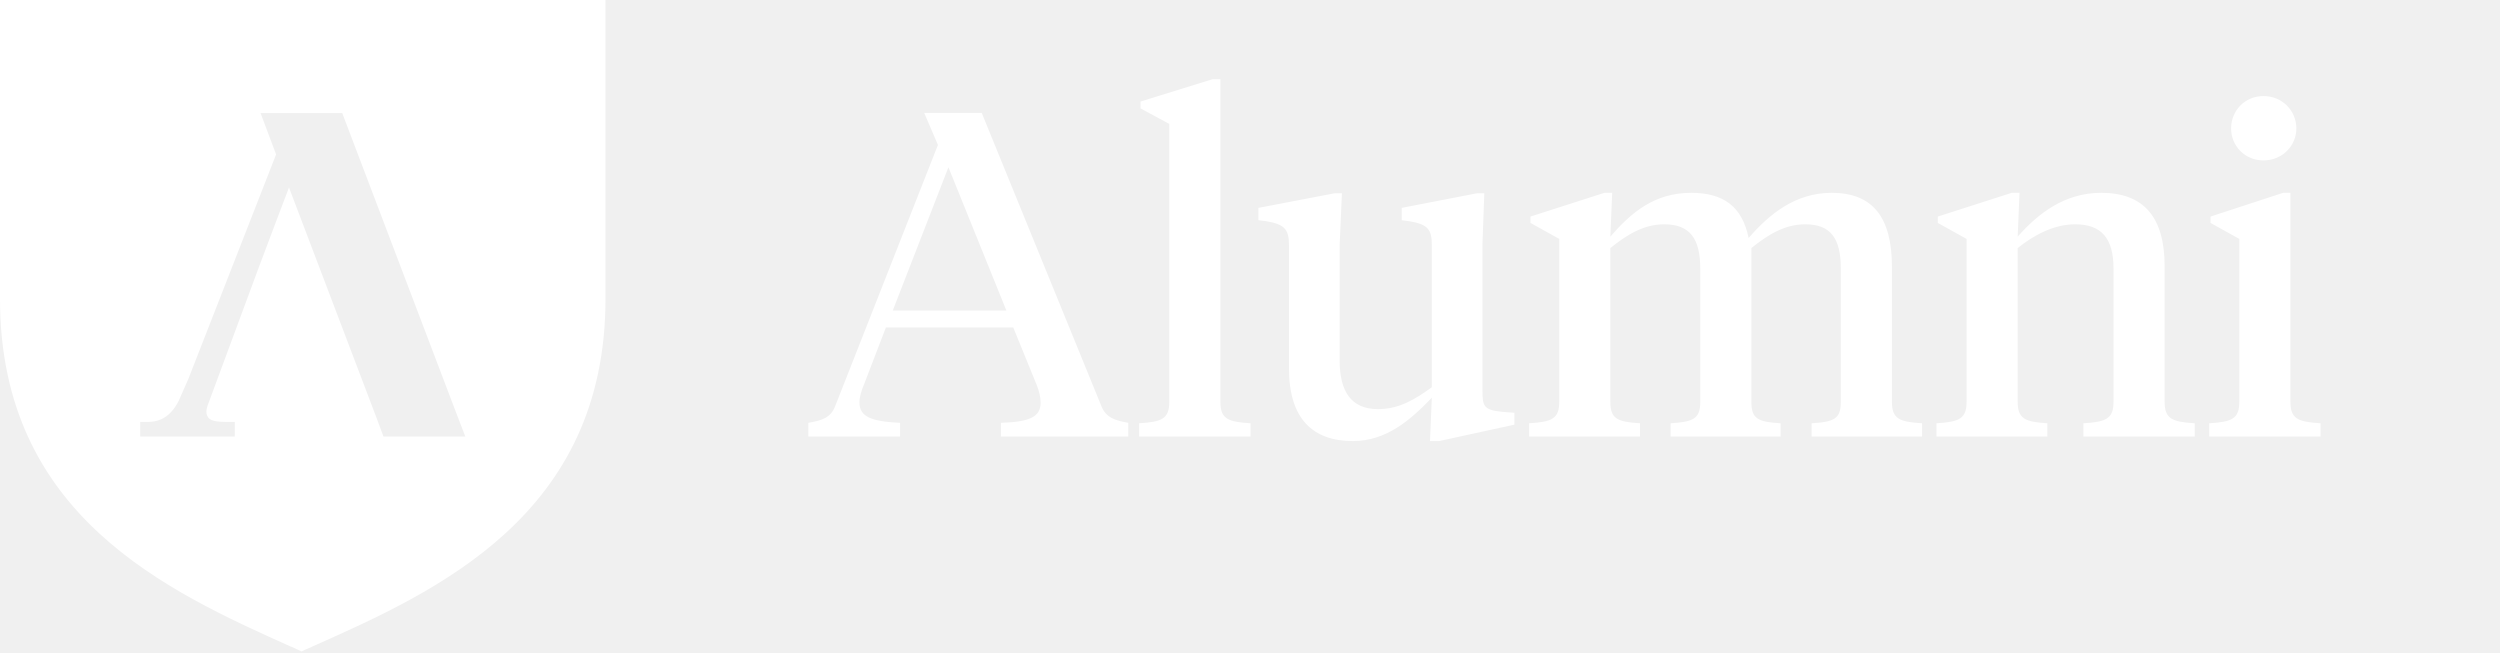
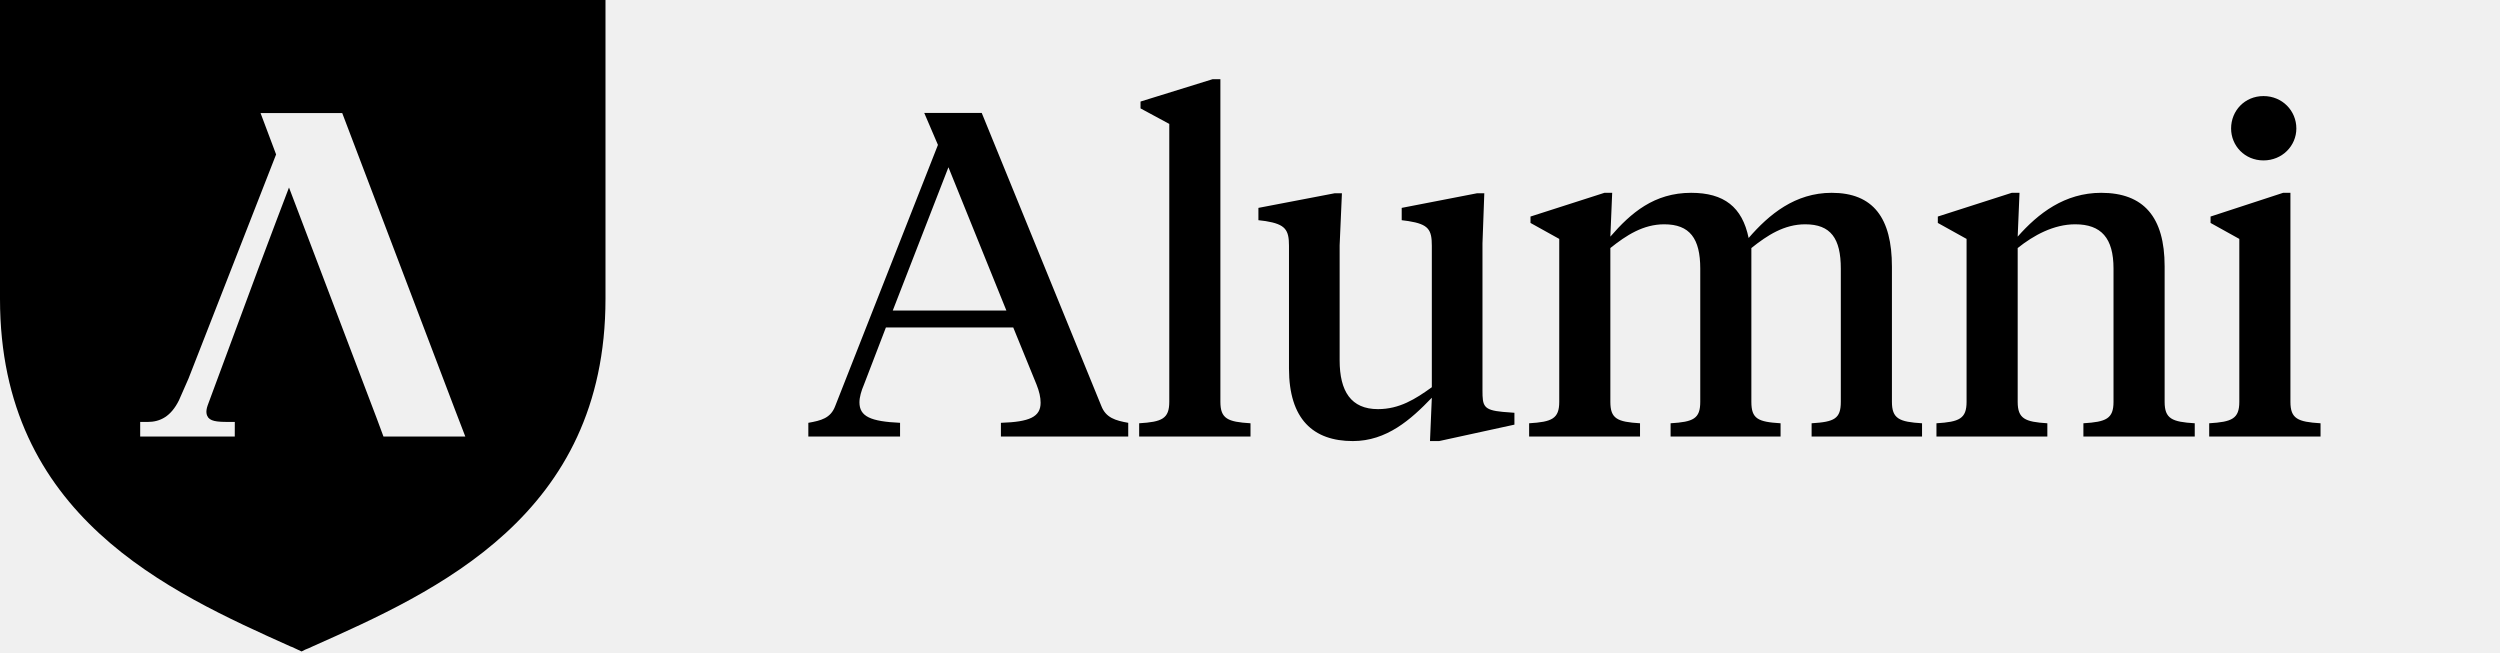
<svg xmlns="http://www.w3.org/2000/svg" width="1008" height="263" viewBox="0 0 1008 263" fill="none">
  <g clip-path="url(#clip0)">
-     <path fill-rule="evenodd" clip-rule="evenodd" d="M154.611 176.01L151.991 168.933L116.523 75.6C114.391 81.067 109.457 94.267 104.124 108.4L83.724 163.467C82.791 166.133 83.323 167.467 83.99 168.4C85.457 170.133 88.672 170.135 93.738 170.135H94.672L94.657 176H56.523L56.523 170.135H59.456C64.656 170.135 68.924 167.867 72.124 161.467L75.99 152.667L111.323 62.267L105.057 45.6H137.991L183.457 165.2L187.611 176.01H154.611ZM0 -2.5034e-05V120.533C0 208.133 67.867 238.533 117.467 260.8H117.601L121.601 262.667C122.533 262.133 123.467 261.733 124.533 261.333C125.066 261.067 125.733 260.8 126.267 260.533C176 238.4 244.133 207.867 244.133 120.533V-2.5034e-05H0Z" fill="white" />
-     <path d="M417.92 155.024C419.024 157.784 419.576 160.176 419.576 162.384C419.576 168.088 415.16 170.112 403.568 170.48V176H454.904V170.48C449.752 169.56 445.888 168.456 444.048 163.672L395.84 45.544H372.656L378.176 58.424L336.776 163.672C334.936 168.64 331.072 169.56 325.92 170.48V176H362.904V170.48C350.944 169.928 346.528 167.904 346.528 162.2C346.528 160.176 347.264 157.6 348.368 155.024L357.2 132.024H408.536L417.92 155.024ZM382.408 67.44L405.776 125.216H359.96L382.408 67.44ZM492.061 31.928H488.933L459.861 40.944V43.704L471.453 49.96V162.016C471.453 168.824 468.509 170.112 459.309 170.664V176H504.205V170.664C495.005 170.112 492.061 168.824 492.061 162.016V31.928ZM597.735 98.168L598.471 77.928H595.527L565.167 83.816V88.784L567.927 89.152C576.023 90.44 577.311 92.648 577.311 99.088V156.128C570.687 160.912 564.247 164.96 555.599 164.96C544.743 164.96 540.143 157.784 540.143 145.272V98.904L541.063 77.928H538.119L507.391 83.816V88.784L510.335 89.152C518.247 90.44 519.719 92.648 519.719 99.088V148.584C519.719 169.008 529.471 177.84 545.479 177.84C559.095 177.84 568.847 169.192 577.311 160.36L576.575 177.84H580.255L610.615 171.216V166.432L605.831 166.064C598.103 165.328 597.735 163.672 597.735 157.416V98.168ZM742.216 162.016C742.216 168.824 739.64 170.112 730.44 170.664V176H774.968V170.664C765.768 170.112 762.824 168.824 762.824 162.016V107.552C762.824 87.864 755.28 77.744 738.536 77.744C723.816 77.744 713.328 86.392 705.048 95.96C702.472 83.448 695.112 77.744 681.864 77.744C666.96 77.744 657.576 85.84 649.296 95.408L650.032 77.744H646.904L617.096 87.312V89.888L628.688 96.328V162.016C628.688 168.824 625.744 170.112 616.544 170.664V176H661.256V170.664C652.056 170.112 649.296 168.824 649.296 162.016V100.008C655.736 94.856 662.544 90.44 671.008 90.44C681.312 90.44 685.544 96.144 685.544 108.288V162.016C685.544 168.824 682.784 170.112 673.584 170.664V176H717.928V170.664C708.728 170.112 706.152 168.824 706.152 162.016V100.008C712.592 94.856 719.4 90.44 727.864 90.44C738.168 90.44 742.216 96.144 742.216 108.288V162.016ZM852.17 162.016C852.17 168.824 849.226 170.112 840.026 170.664V176H884.922V170.664C875.722 170.112 872.778 168.824 872.778 162.016V107.368C872.778 87.496 864.314 77.744 847.202 77.744C832.482 77.744 821.81 86.024 813.53 95.408L814.266 77.744H811.138L781.33 87.312V89.888L792.922 96.328V162.016C792.922 168.824 789.978 170.112 780.778 170.664V176H825.49V170.664C816.474 170.112 813.53 168.824 813.53 162.016V100.008C819.97 94.856 828.066 90.44 836.714 90.44C847.202 90.44 852.17 95.96 852.17 108.288V162.016ZM923.499 77.744H920.555L891.299 87.312V89.888L902.891 96.328V162.016C902.891 168.824 899.947 170.112 890.747 170.664V176H935.643V170.664C926.443 170.112 923.499 168.824 923.499 162.016V77.744ZM912.643 64.68C920.187 64.68 925.891 58.792 925.891 51.8C925.891 44.624 920.187 38.736 912.643 38.736C905.099 38.736 899.579 44.624 899.579 51.8C899.579 58.792 905.099 64.68 912.643 64.68Z" fill="white" />
+     <path fill-rule="evenodd" clip-rule="evenodd" d="M154.611 176.01L151.991 168.933L116.523 75.6C114.391 81.067 109.457 94.267 104.124 108.4L83.724 163.467C82.791 166.133 83.323 167.467 83.99 168.4C85.457 170.133 88.672 170.135 93.738 170.135H94.672L94.657 176H56.523L56.523 170.135H59.456C64.656 170.135 68.924 167.867 72.124 161.467L75.99 152.667L111.323 62.267L105.057 45.6H137.991L183.457 165.2L187.611 176.01H154.611ZM0 -2.5034e-05V120.533C0 208.133 67.867 238.533 117.467 260.8H117.601L121.601 262.667C122.533 262.133 123.467 261.733 124.533 261.333C125.066 261.067 125.733 260.8 126.267 260.533C176 238.4 244.133 207.867 244.133 120.533V-2.5034e-05H0Z" fill="black" />
+     <path d="M417.92 155.024C419.024 157.784 419.576 160.176 419.576 162.384C419.576 168.088 415.16 170.112 403.568 170.48V176H454.904V170.48C449.752 169.56 445.888 168.456 444.048 163.672L395.84 45.544H372.656L378.176 58.424L336.776 163.672C334.936 168.64 331.072 169.56 325.92 170.48V176H362.904V170.48C350.944 169.928 346.528 167.904 346.528 162.2C346.528 160.176 347.264 157.6 348.368 155.024L357.2 132.024H408.536L417.92 155.024ZM382.408 67.44L405.776 125.216H359.96L382.408 67.44ZM492.061 31.928H488.933L459.861 40.944V43.704L471.453 49.96V162.016C471.453 168.824 468.509 170.112 459.309 170.664V176H504.205V170.664C495.005 170.112 492.061 168.824 492.061 162.016V31.928ZM597.735 98.168L598.471 77.928H595.527L565.167 83.816V88.784L567.927 89.152C576.023 90.44 577.311 92.648 577.311 99.088V156.128C570.687 160.912 564.247 164.96 555.599 164.96C544.743 164.96 540.143 157.784 540.143 145.272V98.904L541.063 77.928H538.119L507.391 83.816V88.784L510.335 89.152C518.247 90.44 519.719 92.648 519.719 99.088V148.584C519.719 169.008 529.471 177.84 545.479 177.84C559.095 177.84 568.847 169.192 577.311 160.36L576.575 177.84H580.255L610.615 171.216V166.432L605.831 166.064C598.103 165.328 597.735 163.672 597.735 157.416V98.168ZM742.216 162.016C742.216 168.824 739.64 170.112 730.44 170.664V176H774.968V170.664C765.768 170.112 762.824 168.824 762.824 162.016V107.552C762.824 87.864 755.28 77.744 738.536 77.744C723.816 77.744 713.328 86.392 705.048 95.96C702.472 83.448 695.112 77.744 681.864 77.744C666.96 77.744 657.576 85.84 649.296 95.408L650.032 77.744H646.904L617.096 87.312V89.888L628.688 96.328V162.016C628.688 168.824 625.744 170.112 616.544 170.664V176H661.256V170.664C652.056 170.112 649.296 168.824 649.296 162.016V100.008C655.736 94.856 662.544 90.44 671.008 90.44C681.312 90.44 685.544 96.144 685.544 108.288V162.016C685.544 168.824 682.784 170.112 673.584 170.664V176H717.928V170.664C708.728 170.112 706.152 168.824 706.152 162.016V100.008C712.592 94.856 719.4 90.44 727.864 90.44C738.168 90.44 742.216 96.144 742.216 108.288V162.016ZM852.17 162.016C852.17 168.824 849.226 170.112 840.026 170.664V176H884.922V170.664C875.722 170.112 872.778 168.824 872.778 162.016V107.368C872.778 87.496 864.314 77.744 847.202 77.744C832.482 77.744 821.81 86.024 813.53 95.408L814.266 77.744H811.138L781.33 87.312V89.888L792.922 96.328V162.016C792.922 168.824 789.978 170.112 780.778 170.664V176H825.49V170.664C816.474 170.112 813.53 168.824 813.53 162.016V100.008C819.97 94.856 828.066 90.44 836.714 90.44C847.202 90.44 852.17 95.96 852.17 108.288V162.016ZM923.499 77.744H920.555L891.299 87.312V89.888L902.891 96.328V162.016C902.891 168.824 899.947 170.112 890.747 170.664V176H935.643V170.664C926.443 170.112 923.499 168.824 923.499 162.016V77.744ZM912.643 64.68C920.187 64.68 925.891 58.792 925.891 51.8C925.891 44.624 920.187 38.736 912.643 38.736C905.099 38.736 899.579 44.624 899.579 51.8C899.579 58.792 905.099 64.68 912.643 64.68Z" fill="black" />
  </g>
  <defs>
    <clipPath id="clip0">
      <rect width="1008" height="262.667" fill="white" />
    </clipPath>
  </defs>
</svg>
